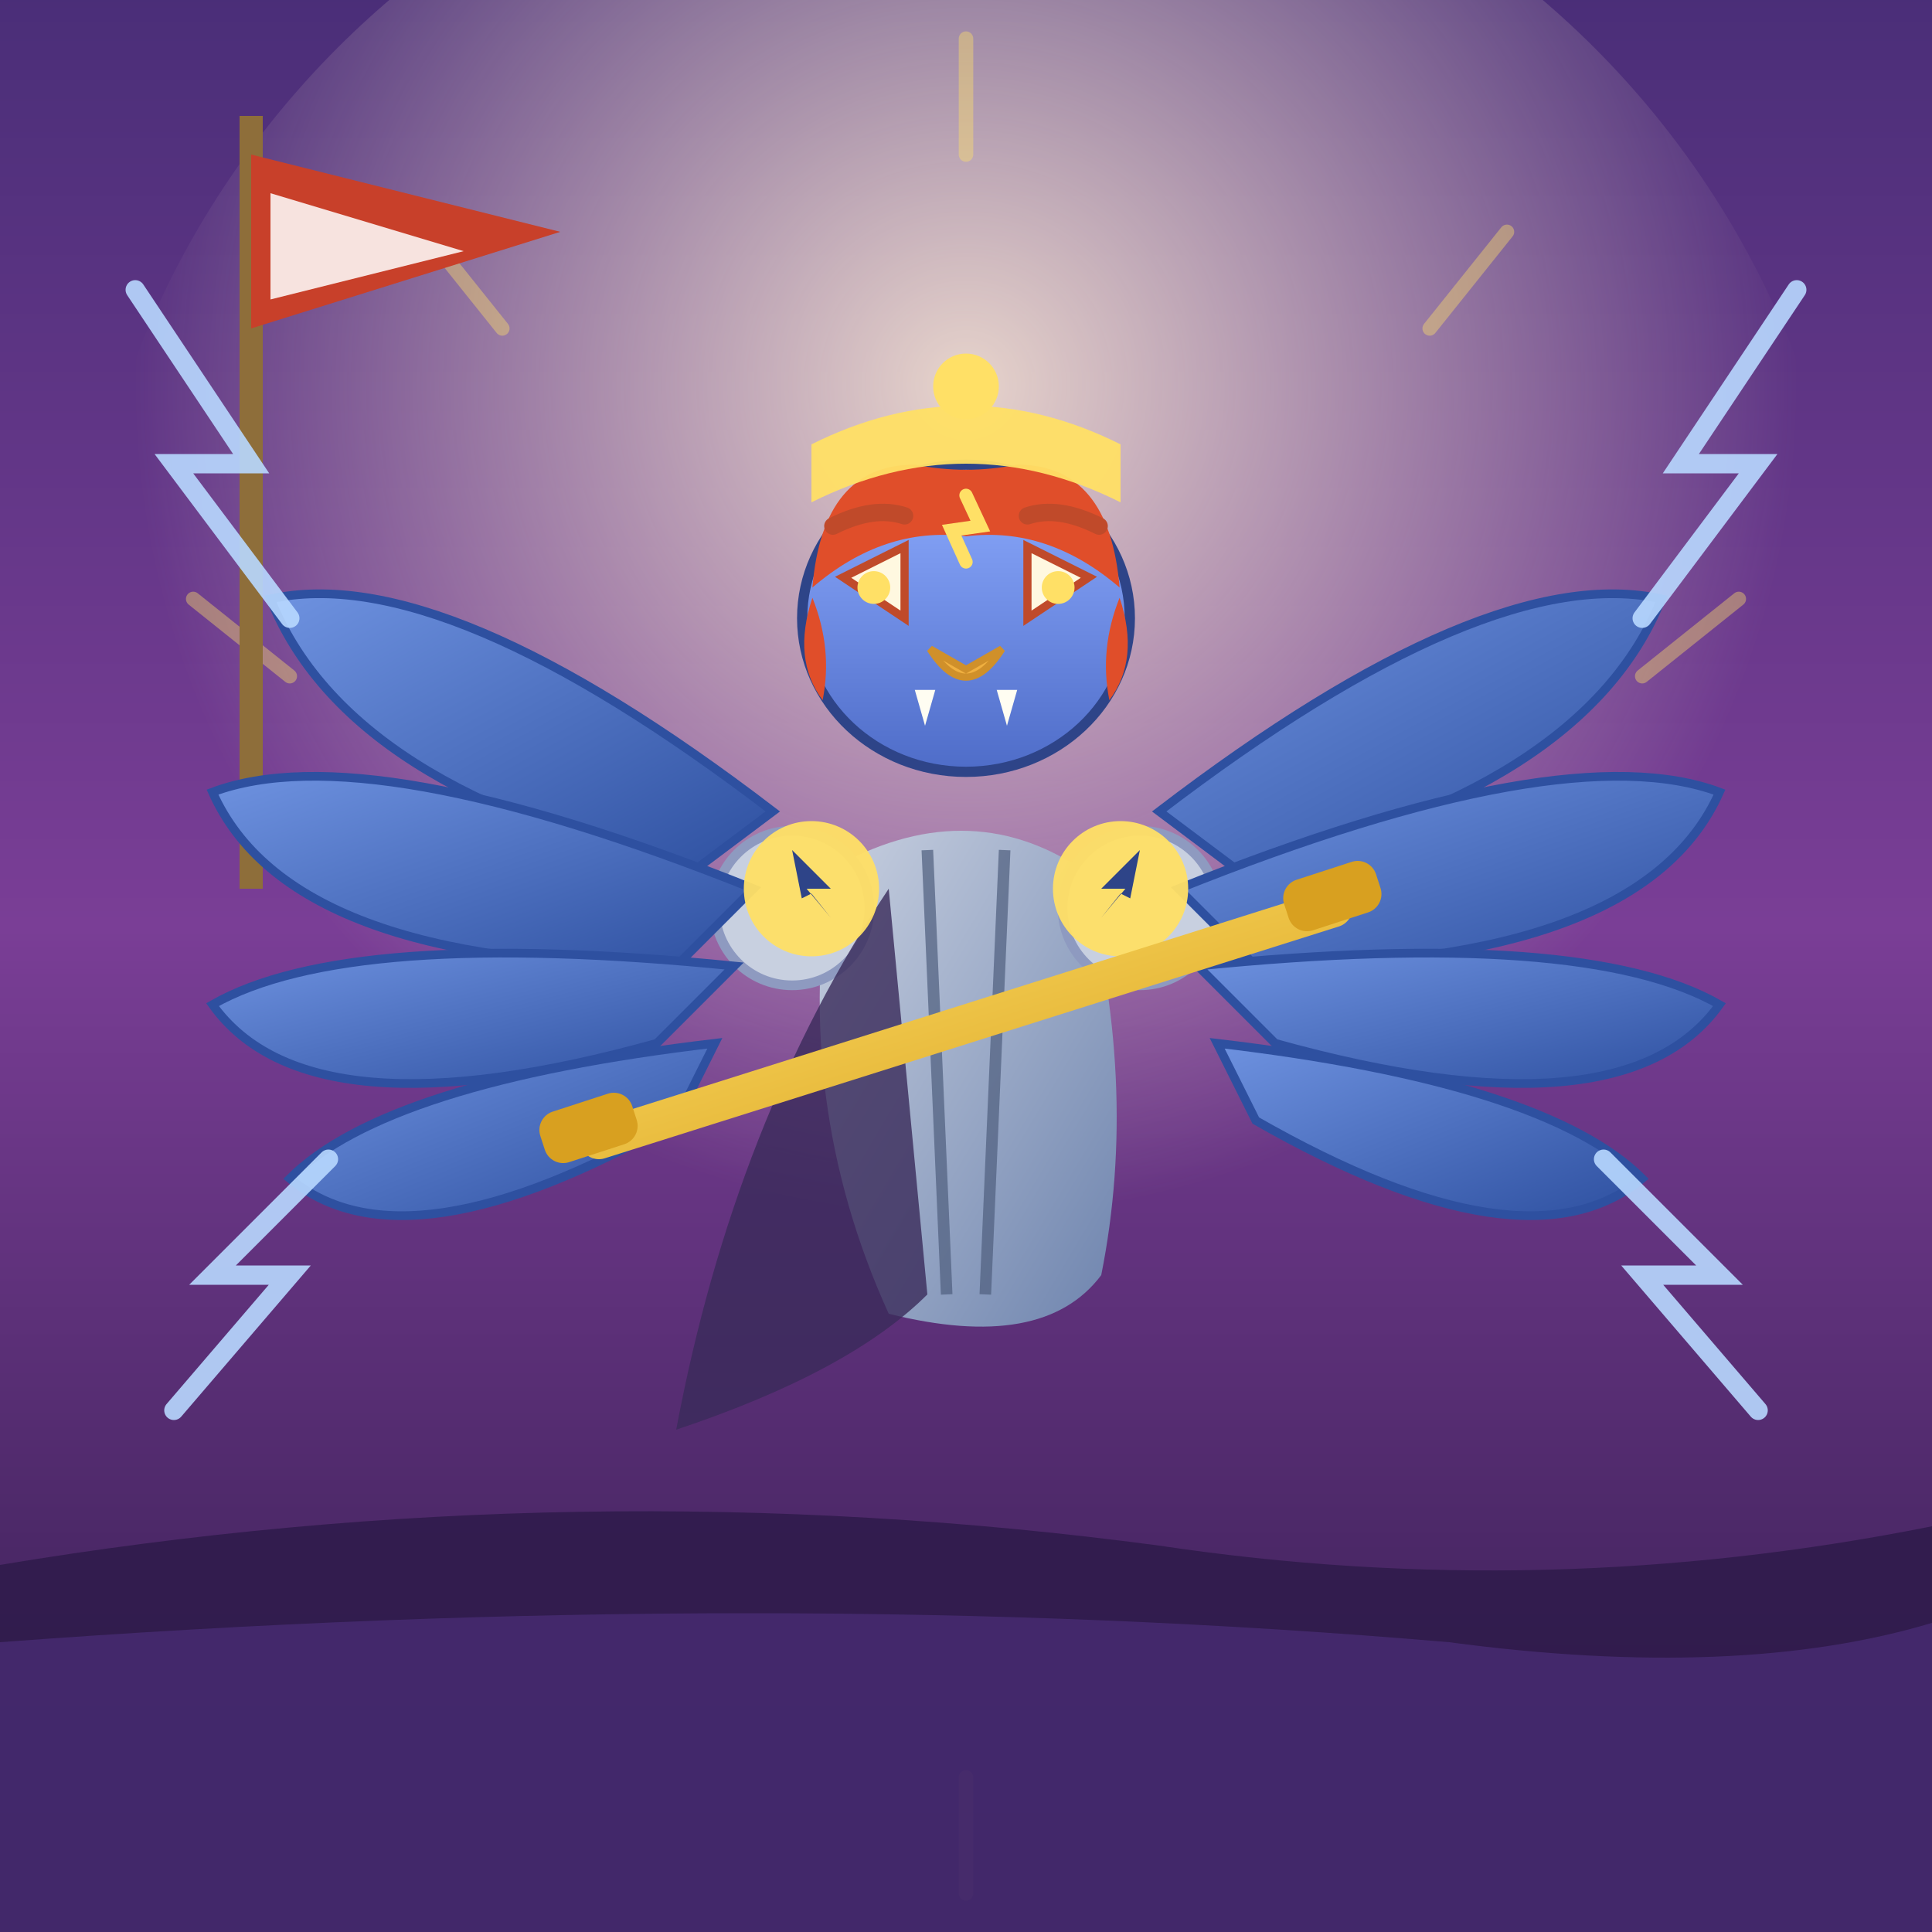
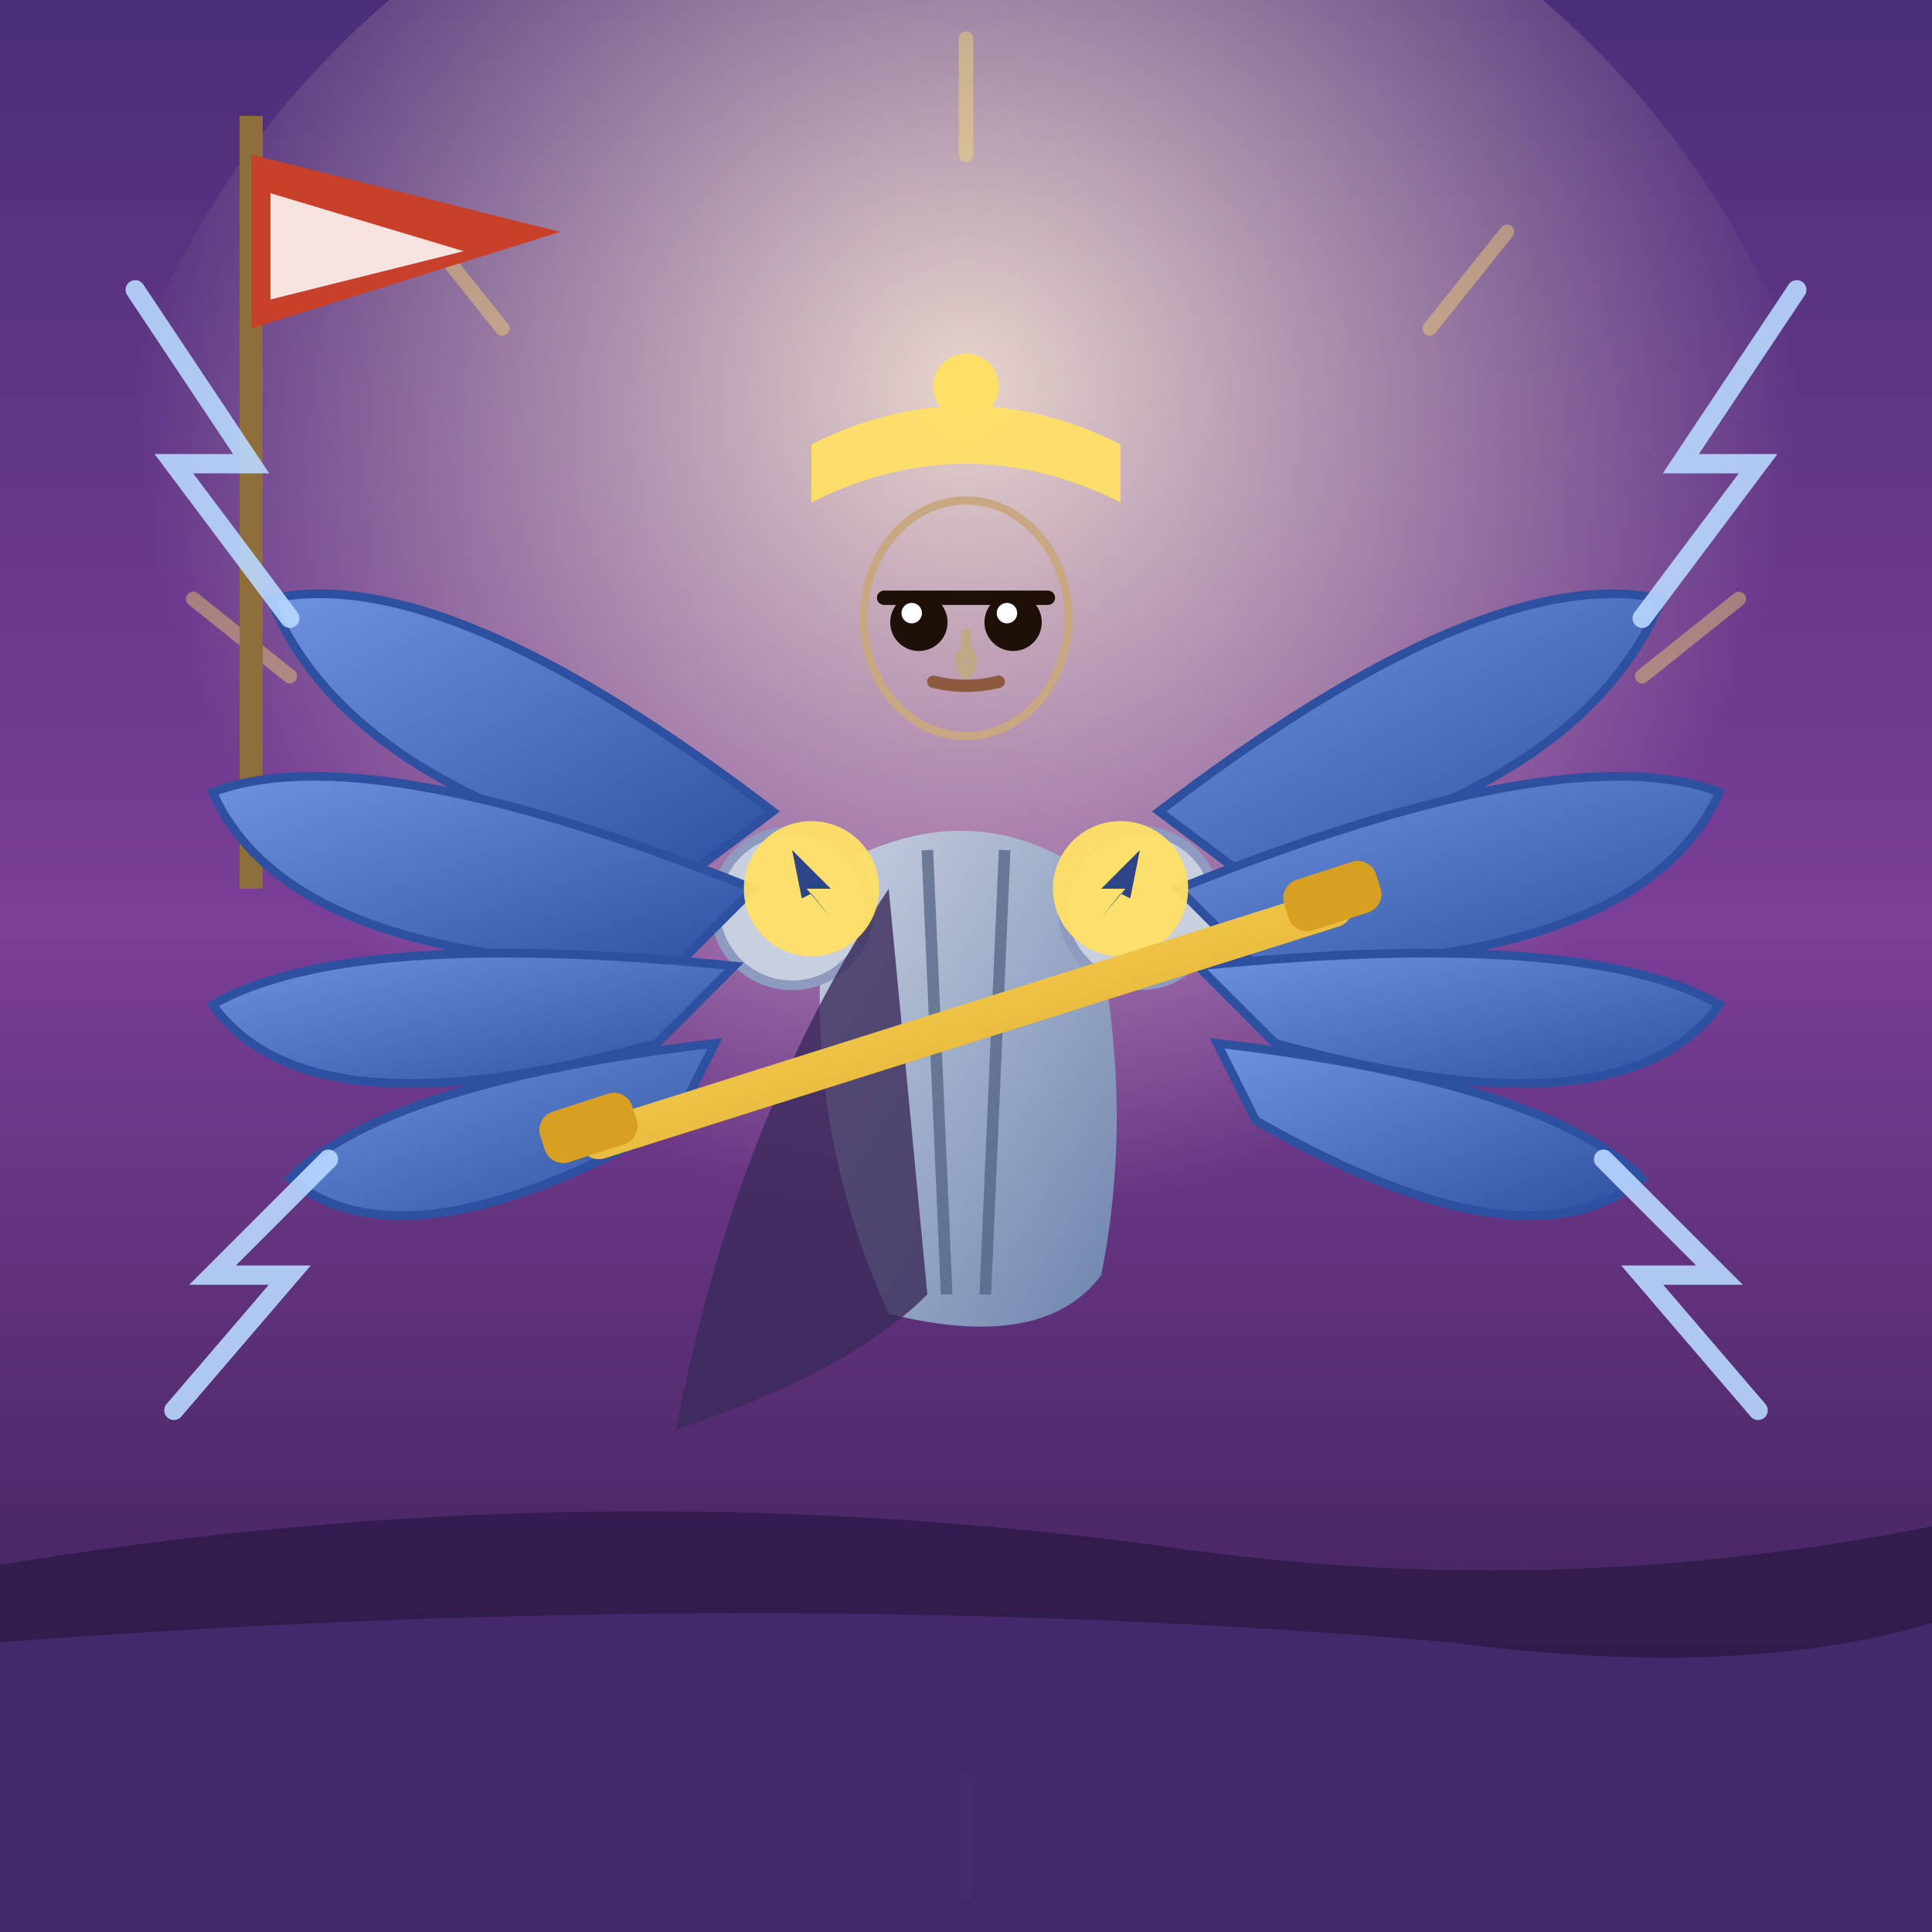
<svg xmlns="http://www.w3.org/2000/svg" viewBox="0 0 200 200" role="img" aria-label="雷震子·五阶·封神先锋·雷部先锋">
  <defs>
    <linearGradient id="bg" x1="0" y1="0" x2="0" y2="1">
      <stop offset="0%" stop-color="#4A2E78" />
      <stop offset="48%" stop-color="#7A3E96" />
      <stop offset="100%" stop-color="#2E1A4A" />
    </linearGradient>
    <radialGradient id="holy" cx="50%" cy="34%" r="46%">
      <stop offset="0%" stop-color="#FFF0D8" stop-opacity="0.85" />
      <stop offset="100%" stop-color="#FFF0D8" stop-opacity="0" />
    </radialGradient>
    <linearGradient id="faceBlue" x1="0" y1="0" x2="0" y2="1">
      <stop offset="0%" stop-color="#8EACFF" />
      <stop offset="100%" stop-color="#4E6CC8" />
    </linearGradient>
    <linearGradient id="wing" x1="0" y1="0" x2="1" y2="1">
      <stop offset="0%" stop-color="#6E92E0" />
      <stop offset="100%" stop-color="#2E50A0" />
    </linearGradient>
    <linearGradient id="armor" x1="0" y1="0" x2="1" y2="1">
      <stop offset="0%" stop-color="#C8D0E0" />
      <stop offset="100%" stop-color="#6E84AE" />
    </linearGradient>
    <linearGradient id="gold" x1="0" y1="0" x2="1" y2="1">
      <stop offset="0%" stop-color="#FFE066" />
      <stop offset="100%" stop-color="#D8A020" />
    </linearGradient>
    <g id="leizhenzi-face">
-       <ellipse cx="0" cy="0" rx="16" ry="15" fill="url(#faceBlue)" stroke="#2E4488" stroke-width="1" />
-       <path d="M -15 -3 Q -14 -15 -5 -15 Q 0 -14 5 -15 Q 14 -15 15 -3 Q 8 -9 0 -8 Q -8 -9 -15 -3 Z" fill="#E04E2A" />
-       <path d="M -15 -2 Q -17 4 -14 8 Q -13 3 -15 -2 Z" fill="#E04E2A" />
-       <path d="M 15 -2 Q 17 4 14 8 Q 13 3 15 -2 Z" fill="#E04E2A" />
-       <path d="M -13 -9 Q -9 -11 -6 -10 M 13 -9 Q 9 -11 6 -10" fill="none" stroke="#C04A2A" stroke-width="1.7" stroke-linecap="round" />
-       <path d="M -12 -4 L -6 -7 L -6 0 Z" fill="#FFF8E0" stroke="#C04A2A" stroke-width="0.8" />
-       <path d="M 12 -4 L 6 -7 L 6 0 Z" fill="#FFF8E0" stroke="#C04A2A" stroke-width="0.8" />
-       <circle cx="-9" cy="-3" r="1.6" fill="#FFE066" />
-       <circle cx="9" cy="-3" r="1.6" fill="#FFE066" />
-       <path d="M 0 -12 L 1.4 -9 L -1.4 -8.6 L 0 -5.5" fill="none" stroke="#FFE066" stroke-width="1.3" stroke-linecap="round" />
-       <path d="M -3.5 3 Q 0 8.5 3.5 3 L 0 5 Z" fill="#F0B040" stroke="#D0902A" stroke-width="0.7" />
-       <path d="M -5 7 L -4 10.5 L -3 7 Z" fill="#FFFDF2" />
-       <path d="M 5 7 L 4 10.5 L 3 7 Z" fill="#FFFDF2" />
+       <ellipse cx="0" cy="0" rx="10" ry="11.5" fill="url(#skin)" stroke="#C8A882" stroke-width="0.8" />
+       <path d="M -7 7 Q 0 13 7 7 Q 4 14 0 14 Q -4 14 -7 7 Z" fill="url(#skin)" opacity="0.5" />
+       <path d="M -8 -2 L 8 -2" stroke="#1E1008" stroke-width="1.4" stroke-linecap="round" fill="none" />
+       <circle cx="-4.6" cy="0.4" r="2.8" fill="#1E1008" />
+       <circle cx="4.6" cy="0.4" r="2.8" fill="#1E1008" />
+       <circle cx="-5.3" cy="-0.5" r="1" fill="#FFF" />
+       <circle cx="4" cy="-0.5" r="1" fill="#FFF" />
+       <path d="M 0 1.5 L 0 3 Q 1.2 4.4 0 5.4 Q -1.2 4.4 0 3" fill="none" stroke="#C0A884" stroke-width="1" stroke-linecap="round" />
+       <path d="M -3.2 6.2 Q 0 7 3.2 6.2" fill="none" stroke="#8E5A3E" stroke-width="1.2" stroke-linecap="round" />
    </g>
  </defs>
  <rect width="200" height="200" fill="url(#bg)" />
  <circle cx="100" cy="70" r="92" fill="url(#holy)">
    <animate attributeName="opacity" values="1;0.7;1" dur="3.4s" repeatCount="indefinite" />
  </circle>
  <g stroke="#FFE066" stroke-width="1.5" opacity="0.4" stroke-linecap="round">
    <path d="M 100 16 L 100 4" />
    <path d="M 100 184 L 100 196" />
    <path d="M 30 70 L 20 62" />
    <path d="M 170 70 L 180 62" />
    <path d="M 52 34 L 44 24" />
    <path d="M 148 34 L 156 24" />
    <path d="M 52 114 L 44 124" />
    <path d="M 148 114 L 156 124" />
  </g>
  <g>
    <animateTransform attributeName="transform" type="translate" values="0 0;2 -3;0 0" dur="3s" repeatCount="indefinite" />
    <line x1="26" y1="12" x2="26" y2="92" stroke="#8E6E3A" stroke-width="2.4" />
    <path d="M 26 16 L 58 24 L 26 34 Z" fill="#C8402A" />
    <path d="M 28 20 L 48 26 L 28 31 Z" fill="#FFF" opacity="0.85" />
  </g>
  <path d="M 86 90 Q 82 114 92 136 Q 108 140 114 132 Q 118 112 112 90 Q 100 82 86 90 Z" fill="url(#armor)" />
  <path d="M 96 88 L 98 134 M 104 88 L 102 134" stroke="#4E5E7E" stroke-width="1.2" opacity="0.7" />
  <circle cx="82" cy="94" r="8" fill="#C8D0E0" stroke="#8E9AC0" stroke-width="1" />
  <circle cx="118" cy="94" r="8" fill="#C8D0E0" stroke="#8E9AC0" stroke-width="1" />
  <path d="M 92 92 Q 76 116 70 148 Q 88 142 96 134 Z" fill="#3A2A5A" opacity="0.8" />
  <use href="#leizhenzi-face" transform="translate(100,64) scale(1.06)" />
  <path d="M 84 52 Q 100 44 116 52 L 116 46 Q 100 38 84 46 Z" fill="#FFE066" opacity="0.95" />
  <circle cx="100" cy="40" r="3.4" fill="#FFE066">
    <animate attributeName="r" values="3.4;4.6;3.4" dur="2.4s" repeatCount="indefinite" />
  </circle>
  <g fill="url(#wing)" stroke="#2E50A0" stroke-width="0.9">
    <path d="M 80 84 Q 46 58 28 62 Q 36 82 72 90 Z" />
    <path d="M 78 92 Q 38 76 22 82 Q 30 100 70 100 Z" />
    <path d="M 76 100 Q 36 96 22 104 Q 32 118 68 108 Z" />
    <path d="M 74 108 Q 40 112 30 122 Q 42 132 70 116 Z" />
    <path d="M 120 84 Q 154 58 172 62 Q 164 82 128 90 Z" />
    <path d="M 122 92 Q 162 76 178 82 Q 170 100 130 100 Z" />
    <path d="M 124 100 Q 164 96 178 104 Q 168 118 132 108 Z" />
    <path d="M 126 108 Q 160 112 170 122 Q 158 132 130 116 Z" />
  </g>
  <circle cx="84" cy="92" r="7" fill="#FFE066" opacity="0.95">
    <animate attributeName="r" values="7;8.5;7" dur="2.4s" repeatCount="indefinite" />
  </circle>
  <circle cx="116" cy="92" r="7" fill="#FFE066" opacity="0.95">
    <animate attributeName="r" values="7;8.5;7" dur="2.4s" repeatCount="indefinite" />
  </circle>
  <path d="M 82 88 L 86 92 L 83.5 92 L 86 95 L 84 92.5 L 83 93 Z" fill="#2E4488" />
  <path d="M 118 88 L 114 92 L 116.5 92 L 114 95 L 116 92.5 L 117 93 Z" fill="#2E4488" />
  <g>
    <animateTransform attributeName="transform" type="rotate" values="-3 100 106;0 100 106;-3 100 106" dur="2.6s" repeatCount="indefinite" />
    <line x1="62" y1="118" x2="138" y2="94" stroke="url(#gold)" stroke-width="4" stroke-linecap="round" />
    <rect x="56" y="114" width="10" height="5.5" rx="2" fill="#D8A020" transform="rotate(-18 61 117)" />
    <rect x="133" y="90" width="10" height="5.5" rx="2" fill="#D8A020" transform="rotate(-18 138 93)" />
  </g>
  <g stroke="#B8D8FF" stroke-width="2" stroke-linecap="round" fill="none" opacity="0.9">
    <path d="M 30 64 L 18 48 L 26 48 L 14 30">
      <animate attributeName="opacity" values="0.9;0.15;0.9" dur="1.6s" repeatCount="indefinite" />
    </path>
    <path d="M 170 64 L 182 48 L 174 48 L 186 30">
      <animate attributeName="opacity" values="0.15;0.9;0.15" dur="1.9s" repeatCount="indefinite" />
    </path>
    <path d="M 34 120 L 22 132 L 30 132 L 18 146">
      <animate attributeName="opacity" values="0.9;0.15;0.9" dur="2s" repeatCount="indefinite" />
    </path>
    <path d="M 166 120 L 178 132 L 170 132 L 182 146">
      <animate attributeName="opacity" values="0.15;0.9;0.15" dur="2.2s" repeatCount="indefinite" />
    </path>
  </g>
  <path d="M 0 162 Q 60 152 120 160 Q 160 166 200 158 L 200 200 L 0 200 Z" fill="#2E1A4A" opacity="0.85" />
  <path d="M 0 170 Q 80 164 150 170 Q 180 174 200 168 L 200 200 L 0 200 Z" fill="#4A2E78" opacity="0.7" />
  <g fill="#FFE066">
    <circle cx="48" cy="120">
      <animate attributeName="cy" values="120;112;120" dur="3.4s" repeatCount="indefinite" />
      <animate attributeName="opacity" values="0.6;0.15;0.6" dur="3.4s" repeatCount="indefinite" />
    </circle>
    <circle cx="156" cy="112">
      <animate attributeName="cy" values="112;104;112" dur="4s" repeatCount="indefinite" />
      <animate attributeName="opacity" values="0.45;0.12;0.45" dur="4s" repeatCount="indefinite" />
    </circle>
  </g>
</svg>
